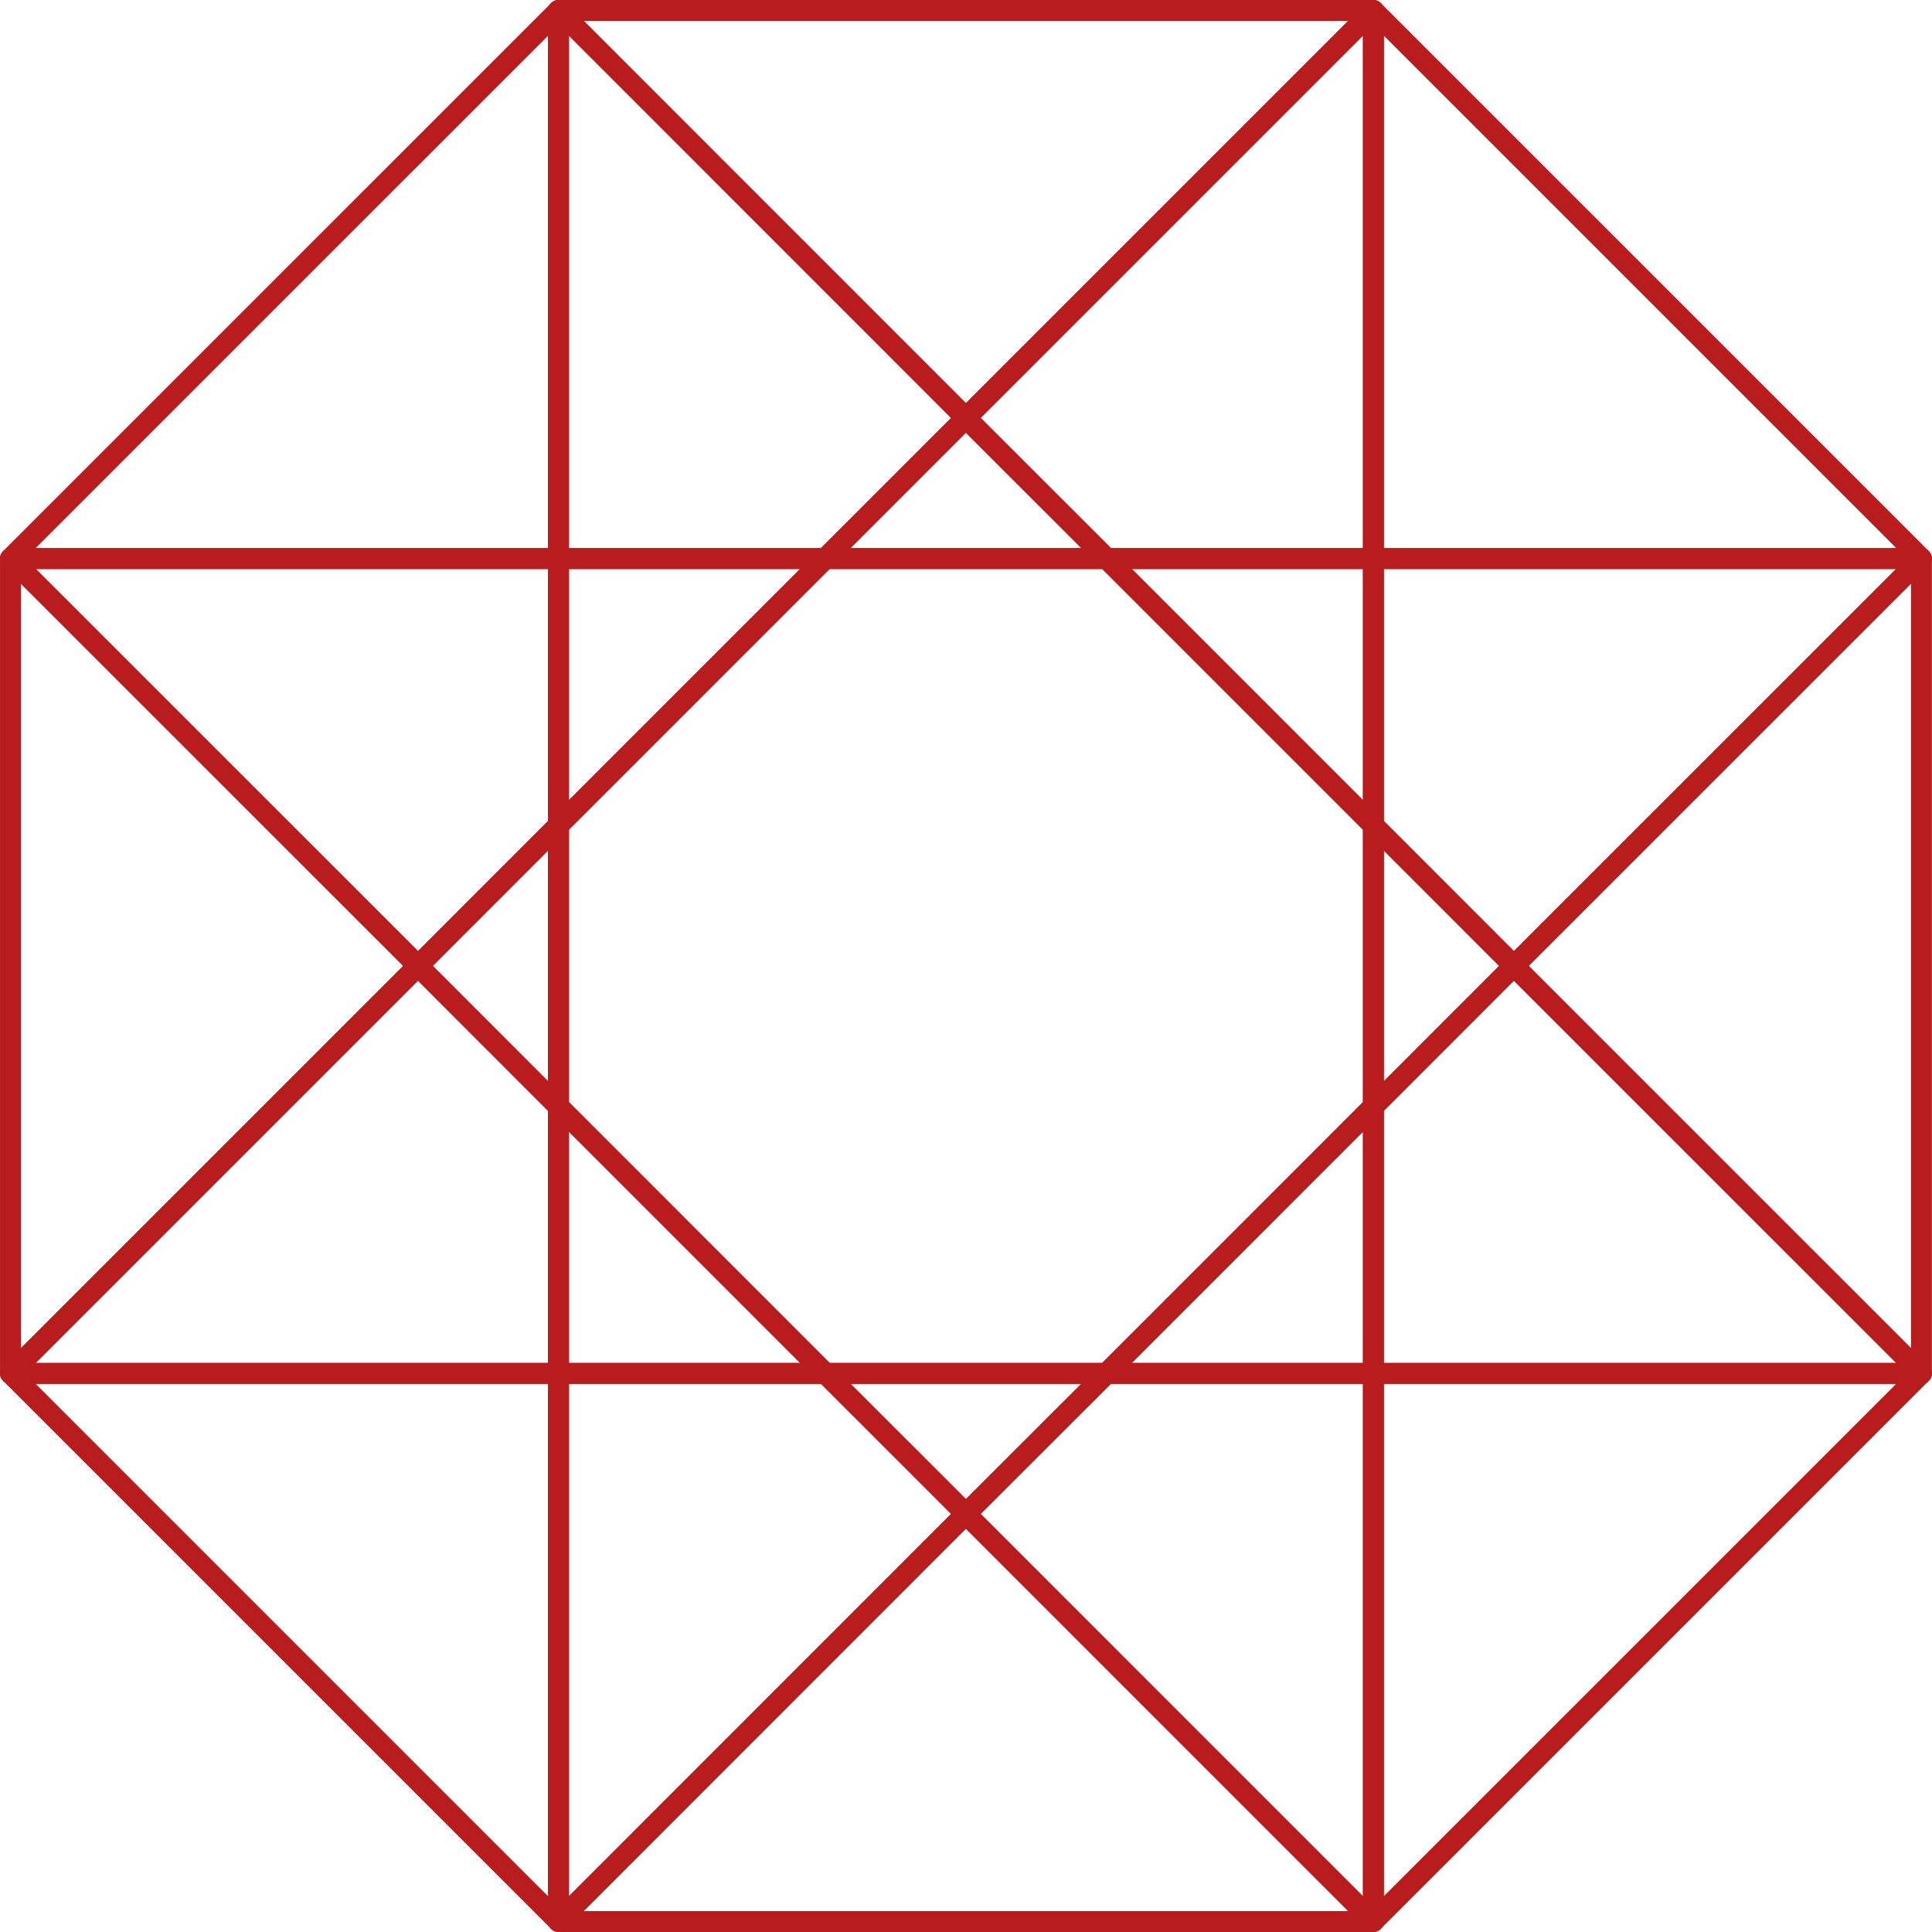
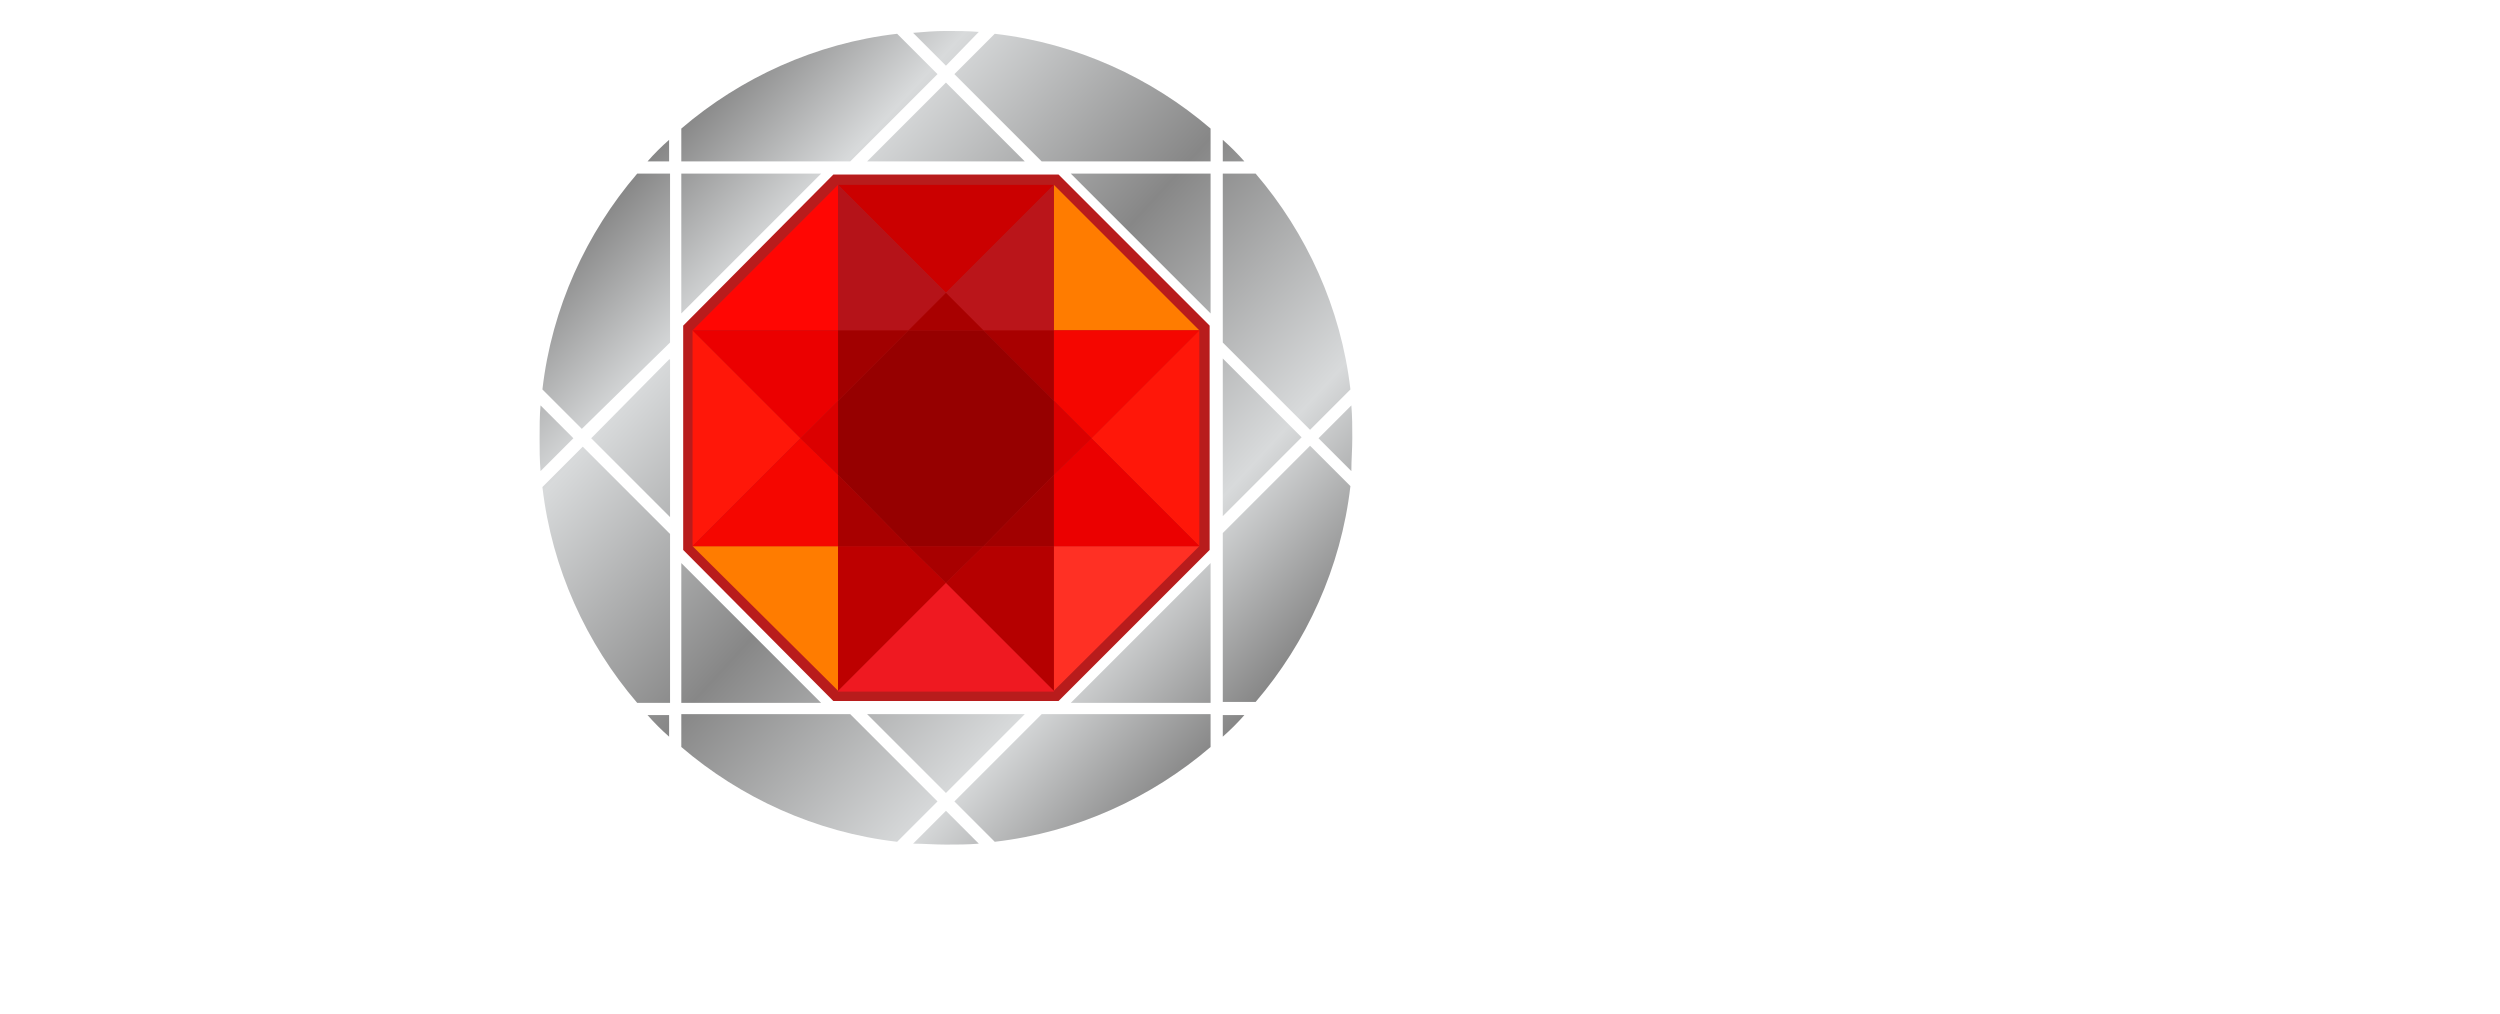
- <svg xmlns="http://www.w3.org/2000/svg" xml:space="preserve" width="21.343mm" height="21.344mm" version="1.1" style="shape-rendering:geometricPrecision; text-rendering:geometricPrecision; image-rendering:optimizeQuality; fill-rule:evenodd; clip-rule:evenodd" viewBox="0 0 1275.81 1275.9">
-   <defs>
-     <style type="text/css">
-    
-     .str0 {stroke:#B91C1C;stroke-width:13.81;stroke-linejoin:round;stroke-miterlimit:10}
-     .fil0 {fill:none;fill-rule:nonzero}
-    
-   </style>
-   </defs>
-   <g id="Layer_x0020_1">
-     <g id="_1926743506272">
-       <g>
-         <polygon class="fil0 str0" points="906.97,1268.92 1268.9,907 906.97,907 " />
+ <svg xmlns="http://www.w3.org/2000/svg" xmlns:xlink="http://www.w3.org/1999/xlink" version="1.1" id="Layer_1" x="0px" y="0px" viewBox="0 0 266.4 108" style="enable-background:new 0 0 266.4 108;" xml:space="preserve">
+   <style type="text/css">
+ 	.st0{clip-path:url(#SVGID_2_);}
+ 	.st1{clip-path:url(#SVGID_4_);}
+ 	.st2{clip-path:url(#SVGID_8_);fill:#B81C1C;}
+ 	.st3{clip-path:url(#SVGID_10_);fill:#FF3024;}
+ 	.st4{clip-path:url(#SVGID_12_);fill:#FF0603;}
+ 	.st5{clip-path:url(#SVGID_14_);fill:#FF7C00;}
+ 	.st6{clip-path:url(#SVGID_16_);fill:#FF7C00;}
+ 	.st7{clip-path:url(#SVGID_18_);fill:#FF1709;}
+ 	.st8{clip-path:url(#SVGID_20_);fill:#FF1709;}
+ 	.st9{clip-path:url(#SVGID_22_);fill:#EB0000;}
+ 	.st10{clip-path:url(#SVGID_24_);fill:#EB0000;}
+ 	.st11{clip-path:url(#SVGID_26_);fill:#F50600;}
+ 	.st12{clip-path:url(#SVGID_28_);fill:#F50600;}
+ 	.st13{clip-path:url(#SVGID_30_);fill:#DB0000;}
+ 	.st14{clip-path:url(#SVGID_32_);fill:#DB0000;}
+ 	.st15{clip-path:url(#SVGID_34_);fill:#EF1921;}
+ 	.st16{clip-path:url(#SVGID_36_);fill:#CB0000;}
+ 	.st17{clip-path:url(#SVGID_38_);fill:#B50000;}
+ 	.st18{clip-path:url(#SVGID_40_);fill:#B51319;}
+ 	.st19{clip-path:url(#SVGID_42_);fill:#BA151A;}
+ 	.st20{clip-path:url(#SVGID_44_);fill:#BD0000;}
+ 	.st21{clip-path:url(#SVGID_46_);fill:#A80000;}
+ 	.st22{clip-path:url(#SVGID_48_);fill:#A80000;}
+ 	.st23{clip-path:url(#SVGID_50_);fill:#A10000;}
+ 	.st24{clip-path:url(#SVGID_52_);fill:#A10000;}
+ 	.st25{clip-path:url(#SVGID_54_);fill:#A80000;}
+ 	.st26{clip-path:url(#SVGID_56_);fill:#A80000;}
+ 	.st27{clip-path:url(#SVGID_58_);fill:#960000;}
+ 	.st28{clip-path:url(#SVGID_60_);}
+ 	.st29{clip-path:url(#SVGID_62_);fill:url(#SVGID_63_);}
+ </style>
+   <g>
+     <g>
+       <defs>
+         <rect id="SVGID_1_" x="-1.3" width="266.4" height="108" />
+       </defs>
+       <clipPath id="SVGID_2_">
+         <use xlink:href="#SVGID_1_" style="overflow:visible;" />
+       </clipPath>
+       <g class="st0">
+         <g>
+           <defs>
+             <rect id="SVGID_3_" x="3.5" y="13.8" width="256.8" height="65.7" />
+           </defs>
+           <clipPath id="SVGID_4_">
+             <use xlink:href="#SVGID_3_" style="overflow:visible;" />
+           </clipPath>
+           <g class="st1">
+             <g>
+               <defs>
+                 <rect id="SVGID_5_" x="3.5" y="13.8" width="256.8" height="65.7" />
+               </defs>
+               <clipPath id="SVGID_6_">
+                 <use xlink:href="#SVGID_5_" style="overflow:visible;" />
+               </clipPath>
+             </g>
+           </g>
+         </g>
      </g>
-       <g>
-         <polygon class="fil0 str0" points="368.83,6.92 6.91,368.83 6.99,368.89 368.83,368.89 " />
-       </g>
-       <g>
-         <polygon class="fil0 str0" points="6.91,907 368.83,1268.92 368.83,907 " />
-       </g>
-       <g>
-         <polygon class="fil0 str0" points="1268.81,368.89 1268.9,368.83 906.97,6.91 906.97,368.89 " />
-       </g>
-       <g>
-         <polygon class="fil0 str0" points="999.77,637.88 1268.9,907 1268.9,368.89 1268.81,368.89 " />
-       </g>
-       <g>
-         <polygon class="fil0 str0" points="6.99,368.89 6.91,368.89 6.91,907 276.03,637.88 " />
-       </g>
-       <g>
-         <polygon class="fil0 str0" points="368.83,545.05 368.83,368.89 6.99,368.89 276.04,637.88 " />
-       </g>
-       <g>
-         <polygon class="fil0 str0" points="906.97,730.75 906.97,907 1268.9,907 999.77,637.88 " />
-       </g>
-       <g>
-         <polygon class="fil0 str0" points="906.97,545.05 999.77,637.88 1268.78,368.89 906.97,368.89 " />
-       </g>
-       <g>
-         <polygon class="fil0 str0" points="368.83,730.75 276.04,637.88 6.91,907 368.83,907 " />
-       </g>
-       <g>
-         <polygon class="fil0 str0" points="906.97,730.75 999.77,637.88 906.97,545.05 " />
-       </g>
-       <g>
-         <polygon class="fil0 str0" points="276.03,637.88 368.83,730.75 368.83,545.05 " />
-       </g>
-       <g>
-         <polygon class="fil0 str0" points="368.83,1268.92 368.83,1268.99 906.97,1268.99 906.97,1268.92 637.86,999.79 " />
-       </g>
-       <g>
-         <polygon class="fil0 str0" points="906.97,6.92 368.83,6.92 637.87,276.01 " />
-       </g>
-       <g>
-         <polygon class="fil0 str0" points="730.75,907 637.86,999.79 906.97,1268.92 906.97,907 " />
-       </g>
-       <g>
-         <polygon class="fil0 str0" points="544.99,368.89 637.87,276.01 368.83,6.91 368.83,368.89 " />
-       </g>
-       <g>
-         <polygon class="fil0 str0" points="730.81,368.89 906.97,368.89 906.97,6.91 637.87,276.01 " />
-       </g>
-       <g>
-         <polygon class="fil0 str0" points="545.06,907 368.83,907 368.83,1268.92 637.87,999.79 " />
-       </g>
-       <g>
-         <polygon class="fil0 str0" points="637.87,276.01 544.99,368.89 730.81,368.89 " />
-       </g>
-       <g>
-         <polygon class="fil0 str0" points="637.87,999.79 730.75,907 545.06,907 " />
-       </g>
-       <g>
-         <polygon class="fil0 str0" points="906.97,907 906.97,730.75 730.75,907 " />
-       </g>
-       <g>
-         <polygon class="fil0 str0" points="368.83,368.89 368.83,545.06 544.99,368.89 " />
-       </g>
-       <g>
-         <polygon class="fil0 str0" points="906.97,368.89 730.81,368.89 906.97,545.06 " />
-       </g>
-       <g>
-         <polygon class="fil0 str0" points="368.83,907 545.06,907 368.83,730.75 " />
-       </g>
-       <g>
-         <polygon class="fil0 str0" points="730.81,368.89 544.99,368.89 368.83,545.06 368.83,730.75 545.06,907 730.75,907 906.97,730.75 906.97,545.06 " />
+     </g>
+     <g>
+       <defs>
+         <rect id="SVGID_7_" x="-1.3" width="266.4" height="108" />
+       </defs>
+       <clipPath id="SVGID_8_">
+         <use xlink:href="#SVGID_7_" style="overflow:visible;" />
+       </clipPath>
+       <polygon class="st2" points="112.8,74.7 128.9,58.6 128.9,34.7 128.9,34.7 128.9,58.6 128.9,34.7 128.9,34.7 128.9,34.7     112.8,18.6 112.8,18.6 112.8,18.6 112.8,18.6 112.8,18.6 88.8,18.6 88.8,18.6 88.8,18.6 72.8,34.7 72.8,34.7 72.8,34.7 72.8,58.6     88.8,74.7 88.8,74.7   " />
+     </g>
+     <g>
+       <defs>
+         <rect id="SVGID_9_" x="-1.3" width="266.4" height="108" />
+       </defs>
+       <clipPath id="SVGID_10_">
+         <use xlink:href="#SVGID_9_" style="overflow:visible;" />
+       </clipPath>
+       <polygon class="st3" points="112.3,73.6 127.8,58.2 112.3,58.2   " />
+     </g>
+     <g>
+       <defs>
+         <rect id="SVGID_11_" x="-1.3" width="266.4" height="108" />
+       </defs>
+       <clipPath id="SVGID_12_">
+         <use xlink:href="#SVGID_11_" style="overflow:visible;" />
+       </clipPath>
+       <polygon class="st4" points="89.3,19.7 73.8,35.2 73.8,35.2 89.3,35.2   " />
+     </g>
+     <g>
+       <defs>
+         <rect id="SVGID_13_" x="-1.3" width="266.4" height="108" />
+       </defs>
+       <clipPath id="SVGID_14_">
+         <use xlink:href="#SVGID_13_" style="overflow:visible;" />
+       </clipPath>
+       <polygon class="st5" points="73.8,58.2 89.3,73.6 89.3,58.2   " />
+     </g>
+     <g>
+       <defs>
+         <rect id="SVGID_15_" x="-1.3" width="266.4" height="108" />
+       </defs>
+       <clipPath id="SVGID_16_">
+         <use xlink:href="#SVGID_15_" style="overflow:visible;" />
+       </clipPath>
+       <polygon class="st6" points="127.8,35.2 127.8,35.2 112.3,19.7 112.3,35.2   " />
+     </g>
+     <g>
+       <defs>
+         <rect id="SVGID_17_" x="-1.3" width="266.4" height="108" />
+       </defs>
+       <clipPath id="SVGID_18_">
+         <use xlink:href="#SVGID_17_" style="overflow:visible;" />
+       </clipPath>
+       <polygon class="st7" points="116.3,46.7 127.8,58.2 127.8,35.2 127.8,35.2   " />
+     </g>
+     <g>
+       <defs>
+         <rect id="SVGID_19_" x="-1.3" width="266.4" height="108" />
+       </defs>
+       <clipPath id="SVGID_20_">
+         <use xlink:href="#SVGID_19_" style="overflow:visible;" />
+       </clipPath>
+       <polygon class="st8" points="73.8,35.2 73.8,35.2 73.8,58.2 85.3,46.7   " />
+     </g>
+     <g>
+       <defs>
+         <rect id="SVGID_21_" x="-1.3" width="266.4" height="108" />
+       </defs>
+       <clipPath id="SVGID_22_">
+         <use xlink:href="#SVGID_21_" style="overflow:visible;" />
+       </clipPath>
+       <polygon class="st9" points="89.3,42.7 89.3,35.2 73.8,35.2 85.3,46.7   " />
+     </g>
+     <g>
+       <defs>
+         <rect id="SVGID_23_" x="-1.3" width="266.4" height="108" />
+       </defs>
+       <clipPath id="SVGID_24_">
+         <use xlink:href="#SVGID_23_" style="overflow:visible;" />
+       </clipPath>
+       <polygon class="st10" points="112.3,50.6 112.3,58.2 127.8,58.2 116.3,46.7   " />
+     </g>
+     <g>
+       <defs>
+         <rect id="SVGID_25_" x="-1.3" width="266.4" height="108" />
+       </defs>
+       <clipPath id="SVGID_26_">
+         <use xlink:href="#SVGID_25_" style="overflow:visible;" />
+       </clipPath>
+       <polygon class="st11" points="112.3,42.7 116.3,46.7 127.8,35.2 112.3,35.2   " />
+     </g>
+     <g>
+       <defs>
+         <rect id="SVGID_27_" x="-1.3" width="266.4" height="108" />
+       </defs>
+       <clipPath id="SVGID_28_">
+         <use xlink:href="#SVGID_27_" style="overflow:visible;" />
+       </clipPath>
+       <polygon class="st12" points="89.3,50.6 85.3,46.7 73.8,58.2 89.3,58.2   " />
+     </g>
+     <g>
+       <defs>
+         <rect id="SVGID_29_" x="-1.3" width="266.4" height="108" />
+       </defs>
+       <clipPath id="SVGID_30_">
+         <use xlink:href="#SVGID_29_" style="overflow:visible;" />
+       </clipPath>
+       <polygon class="st13" points="112.3,50.6 116.3,46.7 112.3,42.7   " />
+     </g>
+     <g>
+       <defs>
+         <rect id="SVGID_31_" x="-1.3" width="266.4" height="108" />
+       </defs>
+       <clipPath id="SVGID_32_">
+         <use xlink:href="#SVGID_31_" style="overflow:visible;" />
+       </clipPath>
+       <polygon class="st14" points="85.3,46.7 89.3,50.6 89.3,42.7   " />
+     </g>
+     <g>
+       <defs>
+         <rect id="SVGID_33_" x="-1.3" width="266.4" height="108" />
+       </defs>
+       <clipPath id="SVGID_34_">
+         <use xlink:href="#SVGID_33_" style="overflow:visible;" />
+       </clipPath>
+       <polygon class="st15" points="89.3,73.6 89.3,73.7 112.3,73.7 112.3,73.6 100.8,62.1   " />
+     </g>
+     <g>
+       <defs>
+         <rect id="SVGID_35_" x="-1.3" width="266.4" height="108" />
+       </defs>
+       <clipPath id="SVGID_36_">
+         <use xlink:href="#SVGID_35_" style="overflow:visible;" />
+       </clipPath>
+       <polygon class="st16" points="112.3,19.7 89.3,19.7 100.8,31.2   " />
+     </g>
+     <g>
+       <defs>
+         <rect id="SVGID_37_" x="-1.3" width="266.4" height="108" />
+       </defs>
+       <clipPath id="SVGID_38_">
+         <use xlink:href="#SVGID_37_" style="overflow:visible;" />
+       </clipPath>
+       <polygon class="st17" points="104.8,58.2 100.8,62.1 112.3,73.6 112.3,58.2   " />
+     </g>
+     <g>
+       <defs>
+         <rect id="SVGID_39_" x="-1.3" width="266.4" height="108" />
+       </defs>
+       <clipPath id="SVGID_40_">
+         <use xlink:href="#SVGID_39_" style="overflow:visible;" />
+       </clipPath>
+       <polygon class="st18" points="96.8,35.2 100.8,31.2 89.3,19.7 89.3,35.2   " />
+     </g>
+     <g>
+       <defs>
+         <rect id="SVGID_41_" x="-1.3" width="266.4" height="108" />
+       </defs>
+       <clipPath id="SVGID_42_">
+         <use xlink:href="#SVGID_41_" style="overflow:visible;" />
+       </clipPath>
+       <polygon class="st19" points="104.8,35.2 112.3,35.2 112.3,19.7 100.8,31.2   " />
+     </g>
+     <g>
+       <defs>
+         <rect id="SVGID_43_" x="-1.3" width="266.4" height="108" />
+       </defs>
+       <clipPath id="SVGID_44_">
+         <use xlink:href="#SVGID_43_" style="overflow:visible;" />
+       </clipPath>
+       <polygon class="st20" points="96.8,58.2 89.3,58.2 89.3,73.6 100.8,62.1   " />
+     </g>
+     <g>
+       <defs>
+         <rect id="SVGID_45_" x="-1.3" width="266.4" height="108" />
+       </defs>
+       <clipPath id="SVGID_46_">
+         <use xlink:href="#SVGID_45_" style="overflow:visible;" />
+       </clipPath>
+       <polygon class="st21" points="100.8,31.2 96.8,35.2 104.8,35.2   " />
+     </g>
+     <g>
+       <defs>
+         <rect id="SVGID_47_" x="-1.3" width="266.4" height="108" />
+       </defs>
+       <clipPath id="SVGID_48_">
+         <use xlink:href="#SVGID_47_" style="overflow:visible;" />
+       </clipPath>
+       <polygon class="st22" points="100.8,62.1 104.8,58.2 96.8,58.2   " />
+     </g>
+     <g>
+       <defs>
+         <rect id="SVGID_49_" x="-1.3" width="266.4" height="108" />
+       </defs>
+       <clipPath id="SVGID_50_">
+         <use xlink:href="#SVGID_49_" style="overflow:visible;" />
+       </clipPath>
+       <polygon class="st23" points="112.3,58.2 112.3,50.6 104.8,58.2   " />
+     </g>
+     <g>
+       <defs>
+         <rect id="SVGID_51_" x="-1.3" width="266.4" height="108" />
+       </defs>
+       <clipPath id="SVGID_52_">
+         <use xlink:href="#SVGID_51_" style="overflow:visible;" />
+       </clipPath>
+       <polygon class="st24" points="89.3,35.2 89.3,42.7 96.8,35.2   " />
+     </g>
+     <g>
+       <defs>
+         <rect id="SVGID_53_" x="-1.3" width="266.4" height="108" />
+       </defs>
+       <clipPath id="SVGID_54_">
+         <use xlink:href="#SVGID_53_" style="overflow:visible;" />
+       </clipPath>
+       <polygon class="st25" points="112.3,35.2 104.8,35.2 112.3,42.7   " />
+     </g>
+     <g>
+       <defs>
+         <rect id="SVGID_55_" x="-1.3" width="266.4" height="108" />
+       </defs>
+       <clipPath id="SVGID_56_">
+         <use xlink:href="#SVGID_55_" style="overflow:visible;" />
+       </clipPath>
+       <polygon class="st26" points="89.3,58.2 96.8,58.2 89.3,50.6   " />
+     </g>
+     <g>
+       <defs>
+         <rect id="SVGID_57_" x="-1.3" width="266.4" height="108" />
+       </defs>
+       <clipPath id="SVGID_58_">
+         <use xlink:href="#SVGID_57_" style="overflow:visible;" />
+       </clipPath>
+       <polygon class="st27" points="104.8,35.2 96.8,35.2 89.3,42.7 89.3,50.6 96.8,58.2 104.8,58.2 112.3,50.6 112.3,42.7   " />
+     </g>
+     <g>
+       <defs>
+         <rect id="SVGID_59_" x="-1.3" width="266.4" height="108" />
+       </defs>
+       <clipPath id="SVGID_60_">
+         <use xlink:href="#SVGID_59_" style="overflow:visible;" />
+       </clipPath>
+       <g class="st28">
+         <g>
+           <defs>
+             <path id="SVGID_61_" d="M100.8,84.5l8.4-8.4H92.4L100.8,84.5z M72.6,60v14.9h14.9L72.6,60z M129,33.4V18.5h-14.9L129,33.4z        M130.3,55l8.4-8.4l-8.4-8.4V55z M129,74.9V60l-14.9,14.9H129z M71.3,38.3L63,46.7l8.4,8.4V38.3z M72.6,18.5v14.9l14.9-14.9       C87.5,18.5,72.6,18.5,72.6,18.5z M69,17.2c0.7-0.8,1.5-1.6,2.3-2.3v2.3H69z M57.6,50.2c-0.1-1.2-0.1-2.3-0.1-3.5       c0-1.2,0-2.4,0.1-3.5l3.5,3.5L57.6,50.2z M71.3,78.5c-0.8-0.7-1.6-1.5-2.3-2.3h2.3V78.5z M104.3,89.9c-1.2,0.1-2.3,0.1-3.5,0.1       c-1.2,0-2.4-0.1-3.5-0.1l3.5-3.5L104.3,89.9z M132.6,76.2c-0.7,0.8-1.5,1.6-2.3,2.3v-2.3H132.6z M144,43.2       c0.1,1.2,0.1,2.3,0.1,3.5s-0.1,2.3-0.1,3.5l-3.5-3.5L144,43.2z M129,79.6c-6.3,5.4-14.3,9.1-23,10.1l-4.3-4.3l9.3-9.3h18       L129,79.6L129,79.6z M95.6,89.7c-8.7-1-16.7-4.7-23-10.1v-3.5h18l9.3,9.3L95.6,89.7z M67.9,74.9c-5.4-6.3-9.1-14.3-10.1-23       l4.3-4.3l9.3,9.3v18H67.9z M57.8,41.5c1-8.7,4.7-16.7,10.1-23h3.5v18L62,45.7L57.8,41.5z M72.6,13.7c6.3-5.4,14.3-9.1,23-10.1       l4.3,4.3l-9.3,9.3h-18V13.7z M106,3.6c8.7,1,16.7,4.7,23,10.1v3.5h-18l-9.3-9.3L106,3.6z M143.9,51.8c-1,8.7-4.7,16.7-10.1,23       h-3.5v-18l9.3-9.3L143.9,51.8z M133.8,18.5c5.4,6.3,9.1,14.3,10.1,23l-4.3,4.3l-9.3-9.3v-18H133.8z M130.3,14.9       c0.8,0.7,1.6,1.5,2.3,2.3h-2.3V14.9z M100.8,3.3c1.2,0,2.3,0,3.5,0.1L100.8,7l-3.5-3.5C98.5,3.4,99.6,3.3,100.8,3.3z        M100.8,8.8l-8.4,8.4h16.8L100.8,8.8z" />
+           </defs>
+           <clipPath id="SVGID_62_">
+             <use xlink:href="#SVGID_61_" style="overflow:visible;" />
+           </clipPath>
+           <linearGradient id="SVGID_63_" gradientUnits="userSpaceOnUse" x1="68.848" y1="92.627" x2="132.778" y2="34.028" gradientTransform="matrix(1 0 0 -1 0 110)">
+             <stop offset="0" style="stop-color:#878787" />
+             <stop offset="0.18" style="stop-color:#D8DADB" />
+             <stop offset="0.49" style="stop-color:#878787" />
+             <stop offset="0.8" style="stop-color:#D8DADB" />
+             <stop offset="1" style="stop-color:#878787" />
+           </linearGradient>
+           <rect x="57.5" y="3.3" class="st29" width="86.7" height="86.7" />
+         </g>
      </g>
    </g>
  </g>
</svg>
